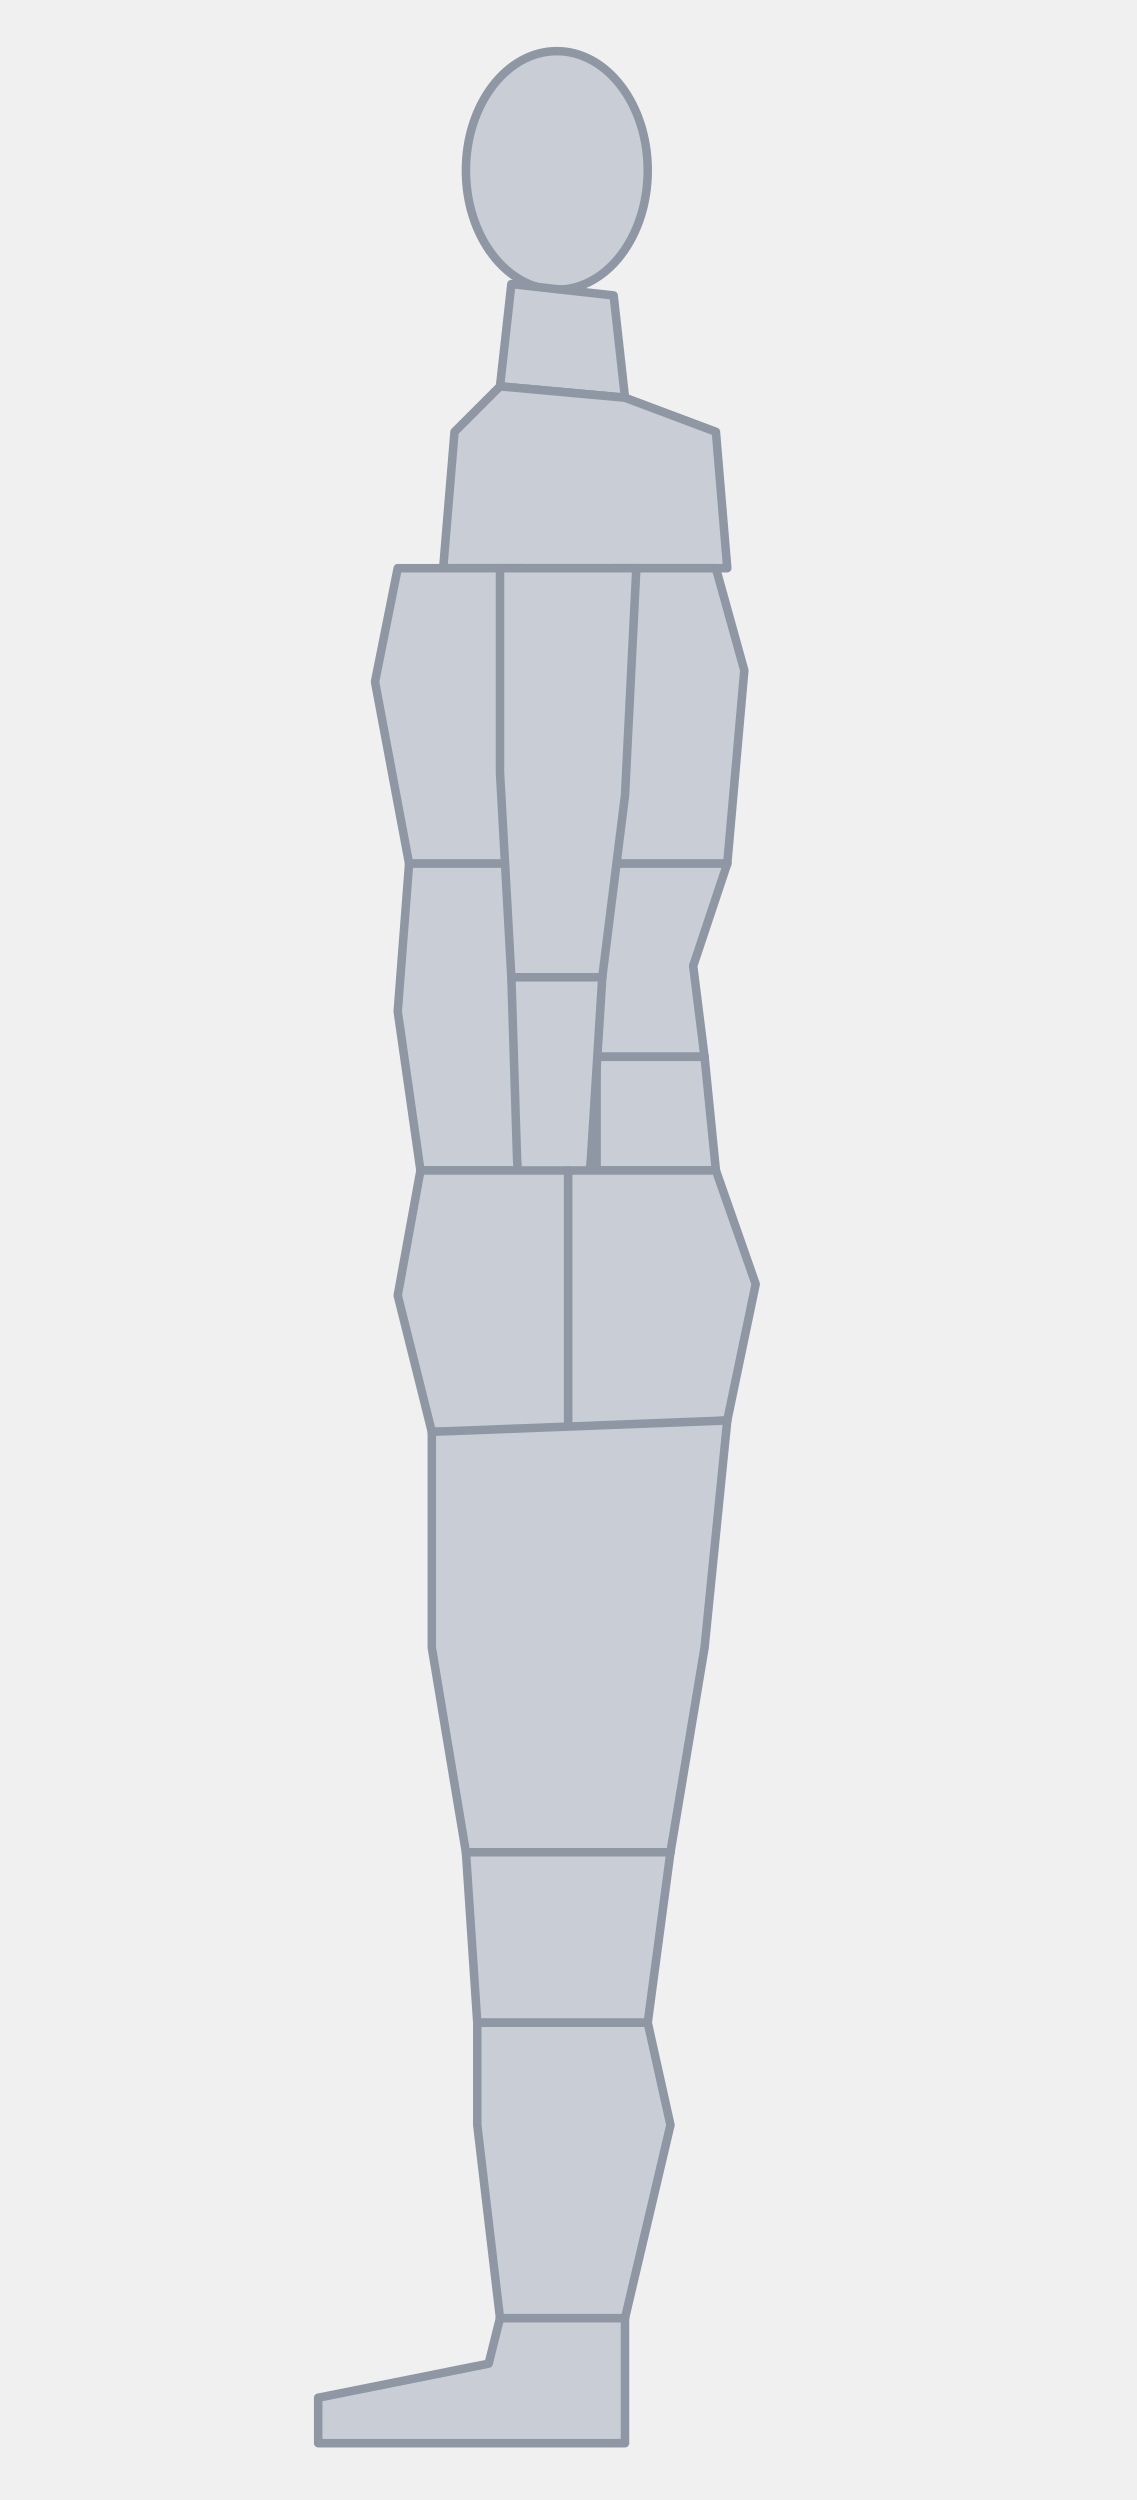
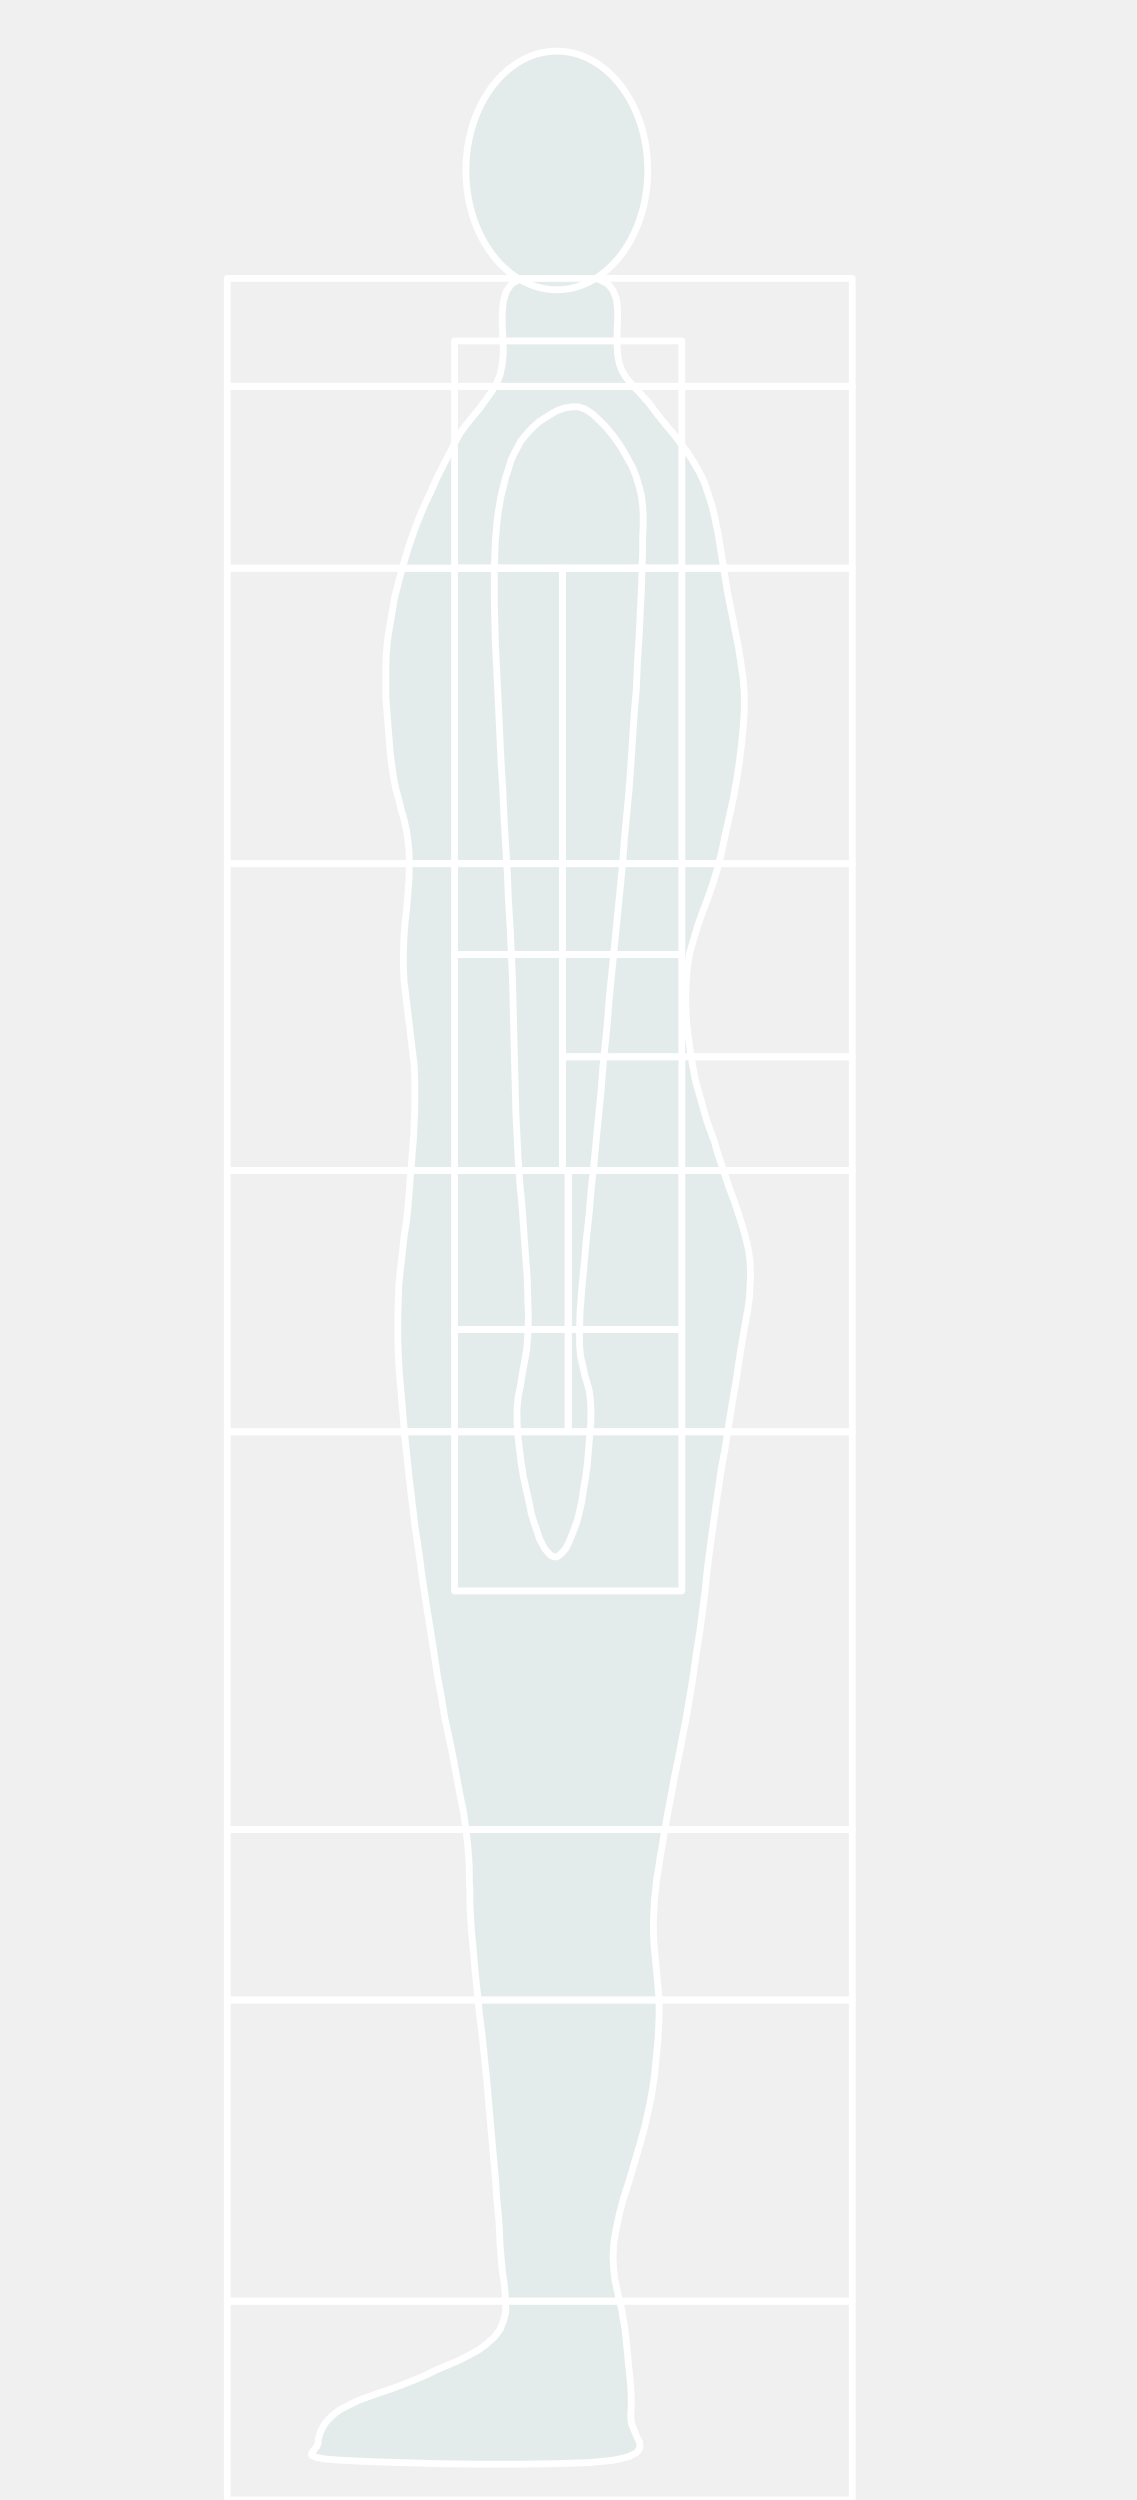
<svg xmlns="http://www.w3.org/2000/svg" width="200" height="440" viewBox="0 0 200 440">
-   <g fill="#C9CED6" stroke="#8E97A3" stroke-width="1.5" stroke-linejoin="round">
-     <ellipse cx="98" cy="30" rx="16" ry="21" fill="#C9CED6" />
-     <polygon id="left_side_neck" fill="#C9CED6" points="90,50 108,52 110,70 88,68" />
-     <polygon id="left_side_shoulder" fill="#C9CED6" points="88,68 110,70 126,76 128,100 78,100 80,76" />
-     <polygon id="left_side_chest" fill="#C9CED6" points="70,100 92,100 92,152 72,152 66,120" />
-     <polygon id="left_side_abdomen" fill="#C9CED6" points="72,152 92,152 92,206 74,206 70,178" />
-     <polygon id="left_side_upper_back" fill="#C9CED6" points="108,100 126,100 131,118 128,152 108,152" />
-     <polygon id="left_side_lower_back" fill="#C9CED6" points="105,152 128,152 122,170 124,186 105,186" />
-     <polygon id="left_side_waist" fill="#C9CED6" points="105,186 124,186 126,206 105,206" />
-     <polygon id="left_side_upper_arm" fill="#C9CED6" points="88,100 112,100 110,140 106,172 90,172 88,136" />
-     <polygon id="left_side_forearm" fill="#C9CED6" points="90,172 106,172 104,204 101,236 93,236 91,204" />
-     <polygon id="left_side_hand_wrist" fill="#C9CED6" points="93,236 101,236 104,248 102,268 96,274 91,266 91,248" />
-     <polygon id="left_side_hip" fill="#C9CED6" points="74,206 100,206 100,252 76,252 70,228" />
-     <polygon id="left_side_glute" fill="#C9CED6" points="100,206 126,206 133,226 128,250 100,252" />
-     <polygon id="left_side_thigh" fill="#C9CED6" points="76,252 128,250 124,290 118,326 82,326 76,290" />
-     <polygon id="left_side_knee" fill="#C9CED6" points="82,326 118,326 114,356 84,356" />
-     <polygon id="left_side_calf" fill="#C9CED6" points="84,356 114,356 118,374 110,408 88,408 84,374" />
-     <polygon id="left_side_ankle_foot" fill="#C9CED6" points="88,408 110,408 110,430 56,430 56,422 86,416" />
+   <g fill="#E4ECEB" stroke="#FFFFFF" stroke-width="1.2" stroke-linejoin="round">
+     <polygon id="shape_body" points="90.0,50.0 89.1,51.3 88.6,53.0 88.4,55.0 88.4,57.2 88.5,59.6 88.6,61.9 88.4,64.1 88.0,66.0 87.3,67.7 86.4,69.1 85.4,70.5 84.4,71.9 83.3,73.2 82.1,74.7 81.0,76.2 80.0,78.0 79.0,80.0 77.9,82.1 76.8,84.3 75.8,86.6 74.7,88.9 73.7,91.3 72.8,93.7 72.0,96.0 71.3,98.3 70.6,100.7 70.0,103.0 69.4,105.4 69.0,107.8 68.6,110.2 68.2,112.6 68.0,115.0 67.9,117.5 67.9,120.0 67.9,122.6 68.1,125.2 68.3,127.8 68.5,130.3 68.7,132.7 69.0,135.0 69.3,137.1 69.7,139.0 70.2,140.8 70.6,142.5 71.1,144.2 71.5,146.0 71.8,147.9 72.0,150.0 72.0,152.3 72.0,154.6 71.8,157.1 71.6,159.7 71.3,162.3 71.1,164.9 71.0,167.5 71.0,170.0 71.1,172.5 71.4,175.0 71.7,177.5 72.0,180.0 72.3,182.5 72.6,185.0 72.9,187.5 73.0,190.0 73.0,192.5 73.0,195.0 72.9,197.4 72.8,199.9 72.6,202.4 72.4,204.9 72.2,207.4 72.0,210.0 71.8,212.6 71.5,215.2 71.1,217.8 70.8,220.5 70.5,223.2 70.2,226.0 70.1,228.9 70.0,232.0 70.0,235.2 70.1,238.4 70.3,241.8 70.6,245.2 70.9,248.7 71.2,252.4 71.6,256.1 72.0,260.0 72.5,264.1 73.0,268.4 73.7,273.0 74.3,277.6 75.0,282.2 75.7,286.6 76.4,291.0 77.0,295.0 77.7,298.8 78.3,302.5 79.1,306.1 79.8,309.6 80.4,312.9 81.0,316.1 81.6,319.1 82.0,322.0 82.3,324.6 82.5,326.9 82.6,328.9 82.6,330.8 82.7,332.8 82.7,334.9 82.8,337.2 83.0,340.0 83.3,343.2 83.6,346.8 84.0,350.6 84.4,354.6 84.9,358.6 85.3,362.6 85.7,366.4 86.0,370.0 86.3,373.4 86.6,376.8 86.9,380.2 87.2,383.4 87.4,386.6 87.7,389.6 87.9,392.4 88.0,395.0 88.2,397.4 88.4,399.6 88.7,401.7 88.9,403.6 89.0,405.3 89.0,407.0 88.6,408.5 88.0,410.0 87.0,411.3 85.7,412.5 84.2,413.6 82.4,414.6 80.6,415.5 78.7,416.3 76.8,417.1 75.0,418.0 73.1,418.8 71.1,419.6 69.0,420.4 66.9,421.1 64.9,421.8 63.0,422.5 61.4,423.3 60.0,424.0 58.9,424.8 58.0,425.6 57.3,426.4 56.8,427.2 56.4,428.0 56.2,428.7 56.0,429.4 56.0,430.0 55.8,430.5 55.4,431.0 55.0,431.5 54.8,431.9 54.9,432.2 55.7,432.5 57.3,432.8 60.0,433.0 64.2,433.2 70.0,433.4 76.8,433.6 84.1,433.7 91.4,433.7 98.1,433.6 103.9,433.4 108.0,433.0 110.6,432.4 112.0,431.7 112.6,430.9 112.6,429.9 112.1,428.9 111.6,427.7 111.1,426.4 111.0,425.0 111.1,423.5 111.1,421.7 111.0,419.9 110.8,417.9 110.6,415.9 110.4,413.9 110.2,411.9 110.0,410.0 109.7,408.2 109.4,406.4 109.0,404.7 108.6,403.0 108.2,401.2 108.0,399.3 107.9,397.3 108.0,395.0 108.4,392.5 109.0,389.7 109.8,386.7 110.8,383.6 111.7,380.5 112.6,377.5 113.4,374.6 114.0,372.0 114.5,369.6 114.9,367.3 115.2,365.2 115.4,363.1 115.6,361.1 115.8,359.1 115.9,357.1 116.0,355.0 116.0,352.9 115.9,350.7 115.7,348.6 115.5,346.4 115.3,344.3 115.1,342.2 115.0,340.1 115.0,338.0 115.1,336.0 115.2,334.2 115.4,332.4 115.6,330.6 115.9,328.8 116.2,326.8 116.6,324.5 117.0,322.0 117.5,319.2 118.1,316.1 118.7,312.8 119.4,309.4 120.1,305.8 120.8,302.2 121.4,298.6 122.0,295.0 122.5,291.4 123.1,287.6 123.6,283.8 124.1,279.9 124.5,276.0 125.0,272.2 125.5,268.5 126.0,265.0 126.5,261.6 127.0,258.2 127.6,255.0 128.1,251.8 128.6,248.6 129.1,245.6 129.6,242.8 130.0,240.0 130.4,237.4 130.8,235.0 131.2,232.7 131.6,230.5 131.9,228.4 132.0,226.3 132.1,224.2 132.0,222.0 131.7,219.8 131.2,217.7 130.6,215.6 129.9,213.4 129.2,211.3 128.4,209.2 127.7,207.1 127.0,205.0 126.3,202.9 125.7,200.8 124.9,198.7 124.2,196.6 123.6,194.4 123.0,192.3 122.4,190.2 122.0,188.0 121.6,185.8 121.3,183.6 121.0,181.4 120.8,179.2 120.7,176.9 120.7,174.7 120.8,172.4 121.0,170.0 121.4,167.6 122.1,165.3 122.8,162.9 123.7,160.4 124.6,158.0 125.5,155.4 126.3,152.8 127.0,150.0 127.6,147.1 128.3,144.0 129.0,140.8 129.6,137.6 130.1,134.3 130.5,131.1 130.8,128.0 131.0,125.0 131.0,122.2 130.8,119.4 130.4,116.7 130.0,114.1 129.5,111.6 129.0,109.0 128.5,106.5 128.0,104.0 127.6,101.5 127.2,99.0 126.8,96.5 126.4,94.0 125.9,91.6 125.4,89.3 124.7,87.1 124.0,85.0 123.1,83.1 122.0,81.2 120.9,79.5 119.6,77.8 118.4,76.2 117.2,74.8 116.0,73.3 115.0,72.0 114.1,70.8 113.2,69.8 112.4,68.9 111.6,68.1 110.8,67.2 110.1,66.3 109.5,65.3 109.0,64.0 108.7,62.4 108.6,60.6 108.6,58.6 108.7,56.5 108.7,54.5 108.5,52.7 107.9,51.1 107.0,50.0 105.5,49.2 103.5,48.6 101.1,48.3 98.5,48.1 95.9,48.2 93.5,48.5 91.5,49.1" />
+     <polygon id="shape_arm" points="103.0,72.0 101.8,71.6 100.7,71.6 99.4,71.8 98.2,72.2 97.1,72.8 96.0,73.5 94.9,74.2 94.0,75.0 93.2,75.8 92.4,76.7 91.7,77.6 91.1,78.7 90.5,79.8 89.9,81.1 89.5,82.5 89.0,84.0 88.6,85.6 88.2,87.2 87.9,88.9 87.6,90.7 87.4,92.7 87.2,94.9 87.1,97.3 87.0,100.0 87.0,103.0 87.0,106.3 87.1,109.9 87.2,113.6 87.4,117.5 87.6,121.6 87.8,125.8 88.0,130.0 88.2,134.4 88.5,139.1 88.7,143.9 89.0,148.9 89.3,153.8 89.5,158.7 89.8,163.5 90.0,168.0 90.2,172.3 90.3,176.4 90.4,180.4 90.5,184.4 90.6,188.3 90.7,192.1 90.8,196.0 91.0,200.0 91.2,204.1 91.5,208.3 91.9,212.6 92.2,216.9 92.5,221.0 92.8,225.0 92.9,228.7 93.0,232.0 92.9,234.9 92.7,237.5 92.3,239.8 91.9,241.9 91.6,243.9 91.2,245.8 91.0,247.8 91.0,250.0 91.1,252.3 91.4,254.8 91.7,257.3 92.1,259.8 92.6,262.1 93.1,264.3 93.5,266.3 94.0,268.0 94.5,269.4 94.9,270.7 95.4,271.7 95.9,272.6 96.5,273.3 97.0,273.8 97.5,274.0 98.0,274.0 98.5,273.7 99.0,273.2 99.6,272.5 100.1,271.5 100.6,270.3 101.1,269.0 101.6,267.6 102.0,266.0 102.4,264.2 102.7,262.1 103.1,259.8 103.4,257.4 103.6,254.9 103.8,252.5 104.0,250.1 104.0,248.0 103.9,246.2 103.7,244.7 103.3,243.3 102.9,242.0 102.6,240.5 102.2,238.8 102.0,236.7 102.0,234.0 102.1,230.7 102.4,226.9 102.8,222.6 103.2,218.1 103.7,213.5 104.1,208.8 104.6,204.3 105.0,200.0 105.4,195.9 105.8,191.9 106.1,187.9 106.5,183.9 106.9,180.0 107.2,176.0 107.6,172.0 108.0,168.0 108.4,163.9 108.8,159.9 109.2,155.8 109.6,151.7 109.9,147.6 110.3,143.4 110.7,139.2 111.0,135.0 111.3,130.6 111.6,125.9 112.0,121.2 112.2,116.4 112.5,111.8 112.7,107.5 112.9,103.5 113.0,100.0 113.1,97.1 113.1,94.6 113.2,92.4 113.2,90.6 113.1,88.9 112.9,87.3 112.5,85.7 112.0,84.0 111.3,82.2 110.3,80.4 109.2,78.5 108.0,76.8 106.7,75.2 105.4,73.9 104.2,72.8" />
+     <ellipse cx="98" cy="30" rx="16" ry="21" />
+     <polygon id="left_side_neck" fill="none" points="40.0,49.0 150.0,49.0 150.0,68.0 40.0,68.0" />
+     <polygon id="left_side_shoulder" fill="none" points="40.0,68.0 150.0,68.0 150.0,100.0 40.0,100.0" />
+     <polygon id="left_side_chest" fill="none" points="40.0,100.0 99.0,100.0 99.0,152.0 40.0,152.0" />
+     <polygon id="left_side_upper_back" fill="none" points="99.0,100.0 150.0,100.0 150.0,152.0 99.0,152.0" />
+     <polygon id="left_side_abdomen" fill="none" points="40.0,152.0 99.0,152.0 99.0,206.0 40.0,206.0" />
+     <polygon id="left_side_lower_back" fill="none" points="99.0,152.0 150.0,152.0 150.0,186.0 99.0,186.0" />
+     <polygon id="left_side_waist" fill="none" points="99.0,186.0 150.0,186.0 150.0,206.0 99.0,206.0" />
+     <polygon id="left_side_hip" fill="none" points="40.0,206.0 100.0,206.0 100.0,252.0 40.0,252.0" />
+     <polygon id="left_side_glute" fill="none" points="100.0,206.0 150.0,206.0 150.0,252.0 100.0,252.0" />
+     <polygon id="left_side_thigh" fill="none" points="40.0,252.0 150.0,252.0 150.0,322.0 40.0,322.0" />
+     <polygon id="left_side_knee" fill="none" points="40.0,322.0 150.0,322.0 150.0,352.0 40.0,352.0" />
+     <polygon id="left_side_calf" fill="none" points="40.0,352.0 150.0,352.0 150.0,405.0 40.0,405.0" />
+     <polygon id="left_side_ankle_foot" fill="none" points="40.0,405.0 150.0,405.0 150.0,440.0 40.0,440.0" />
+     <polygon id="left_side_shoulder" data-layer="arm" fill="none" points="80.0,60.0 120.0,60.0 120.0,100.0 80.0,100.0" />
+     <polygon id="left_side_upper_arm" data-layer="arm" fill="none" points="80.0,100.0 120.0,100.0 120.0,168.0 80.0,168.0" />
+     <polygon id="left_side_forearm" data-layer="arm" fill="none" points="80.0,168.0 120.0,168.0 120.0,234.0 80.0,234.0" />
+     <polygon id="left_side_hand_wrist" data-layer="arm" fill="none" points="80.0,234.0 120.0,234.0 120.0,280.0 80.0,280.0" />
  </g>
</svg>
